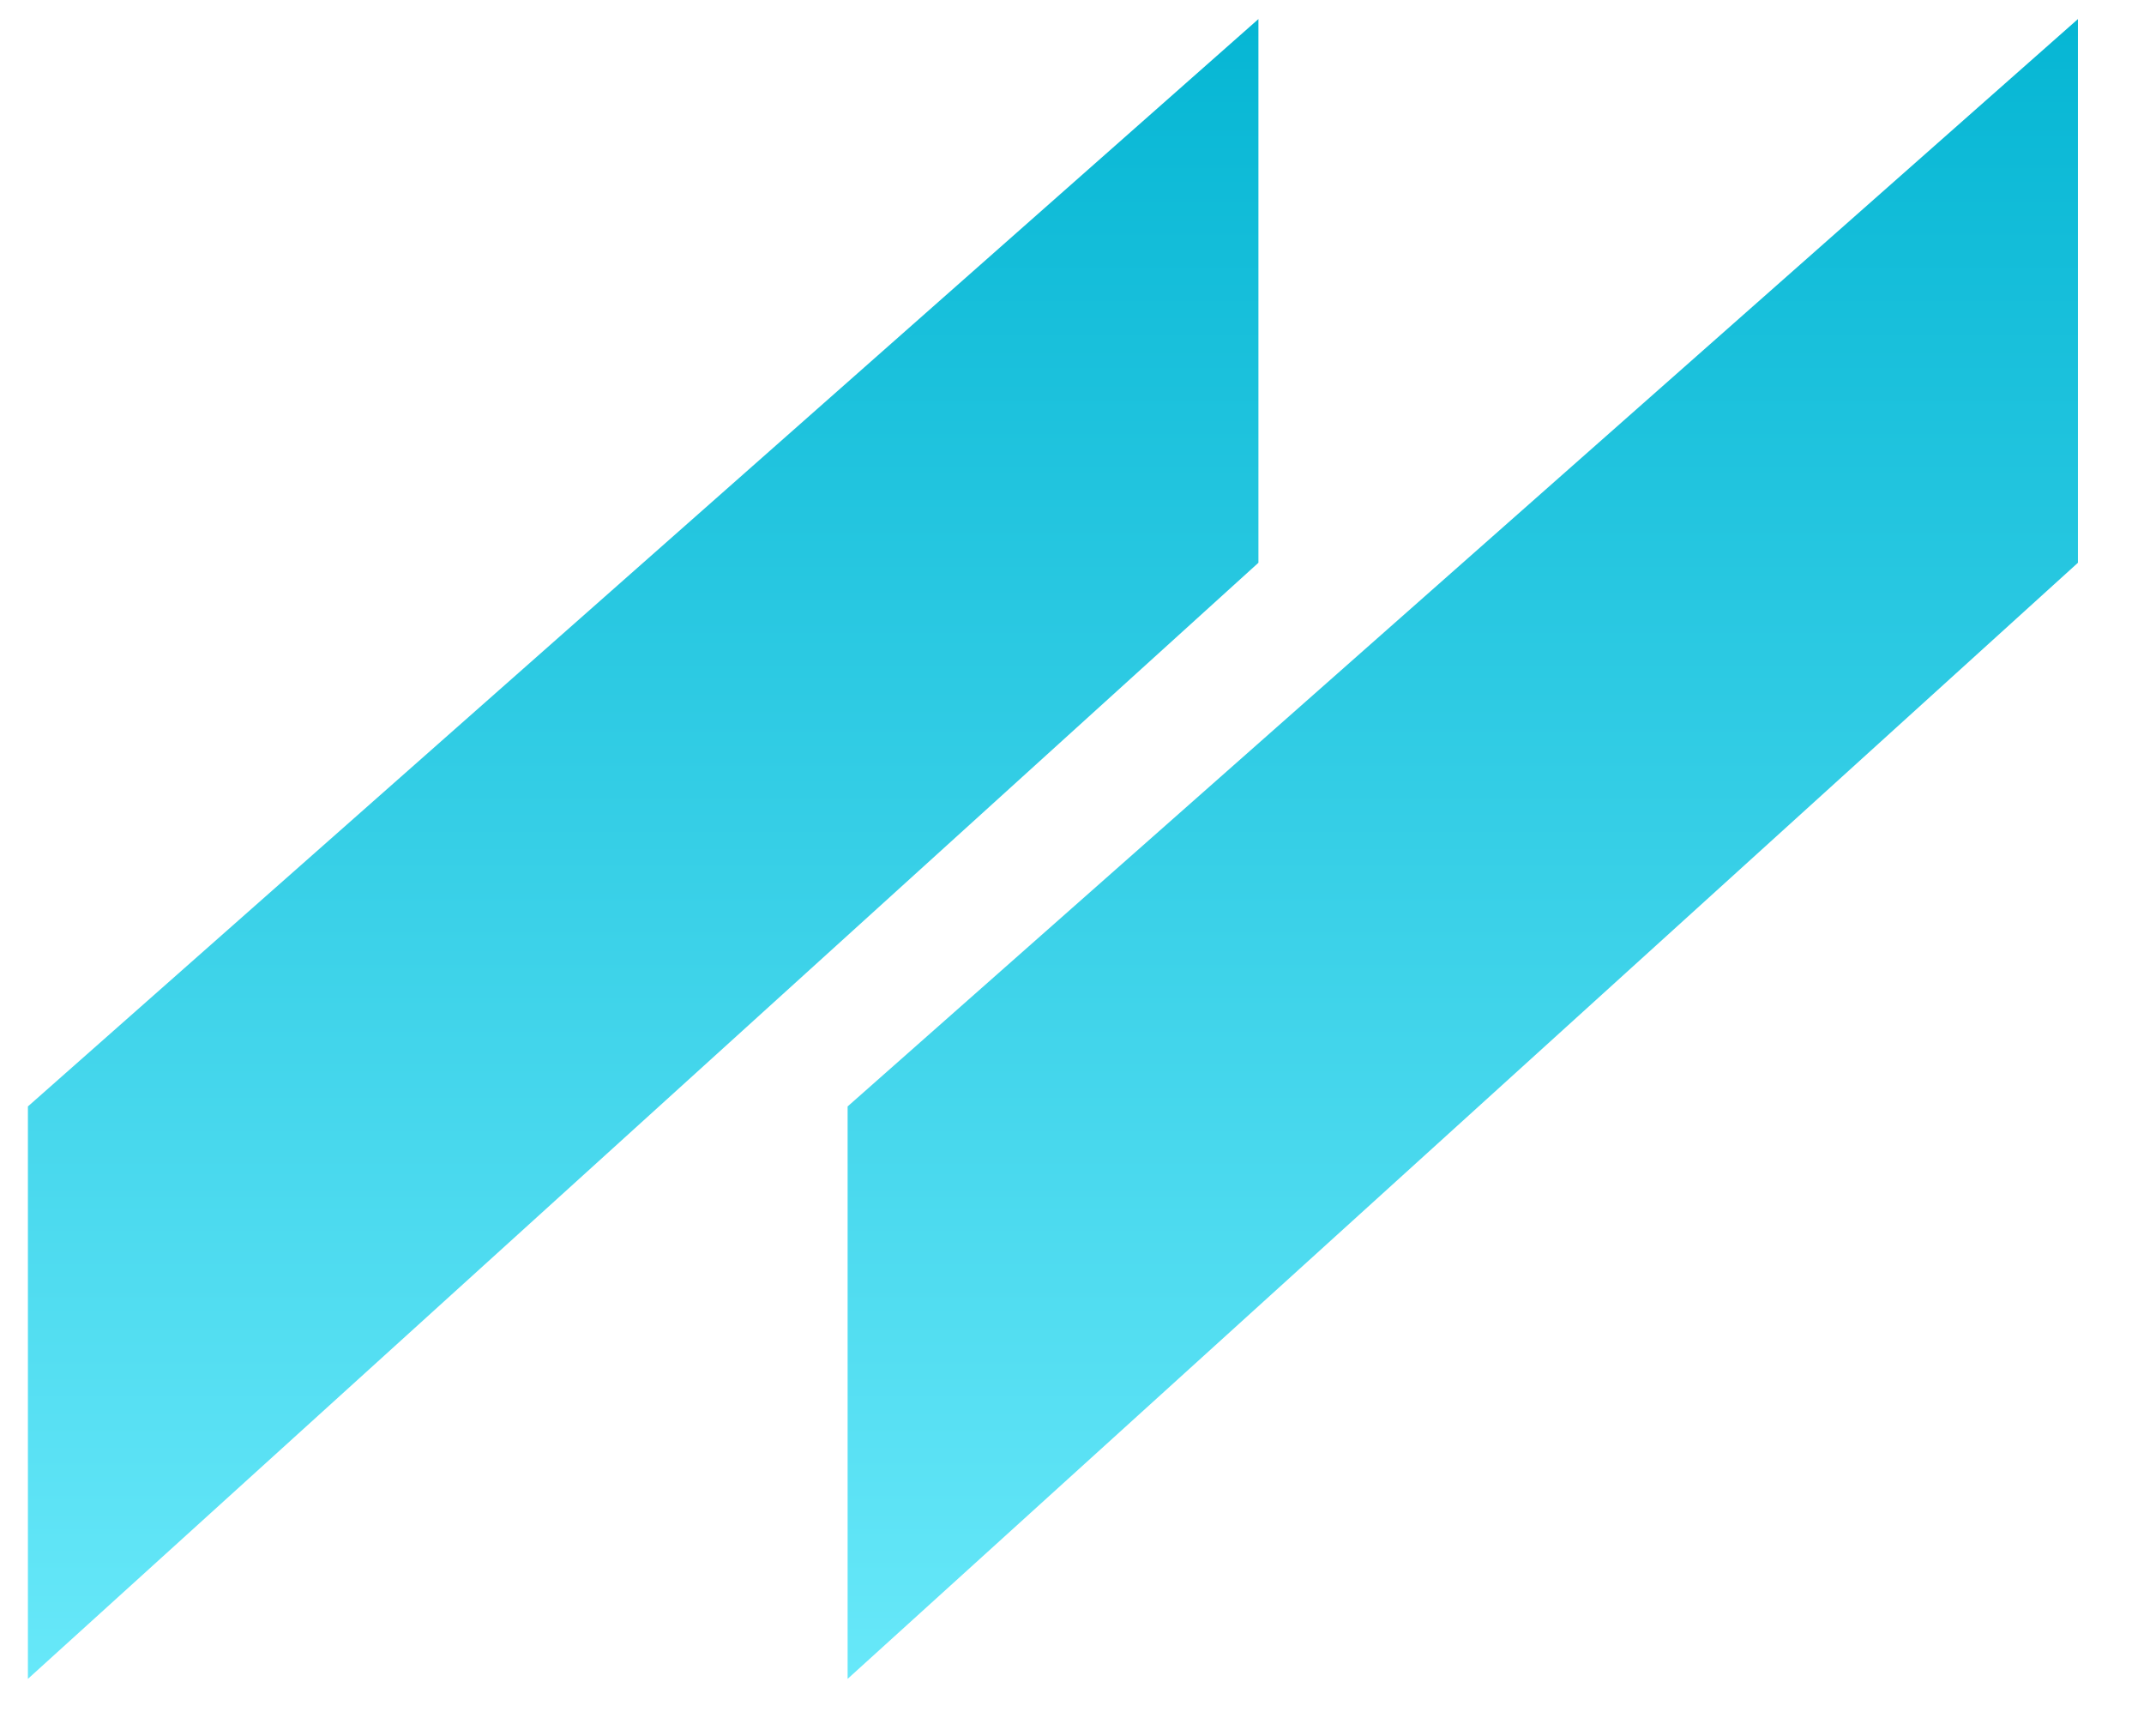
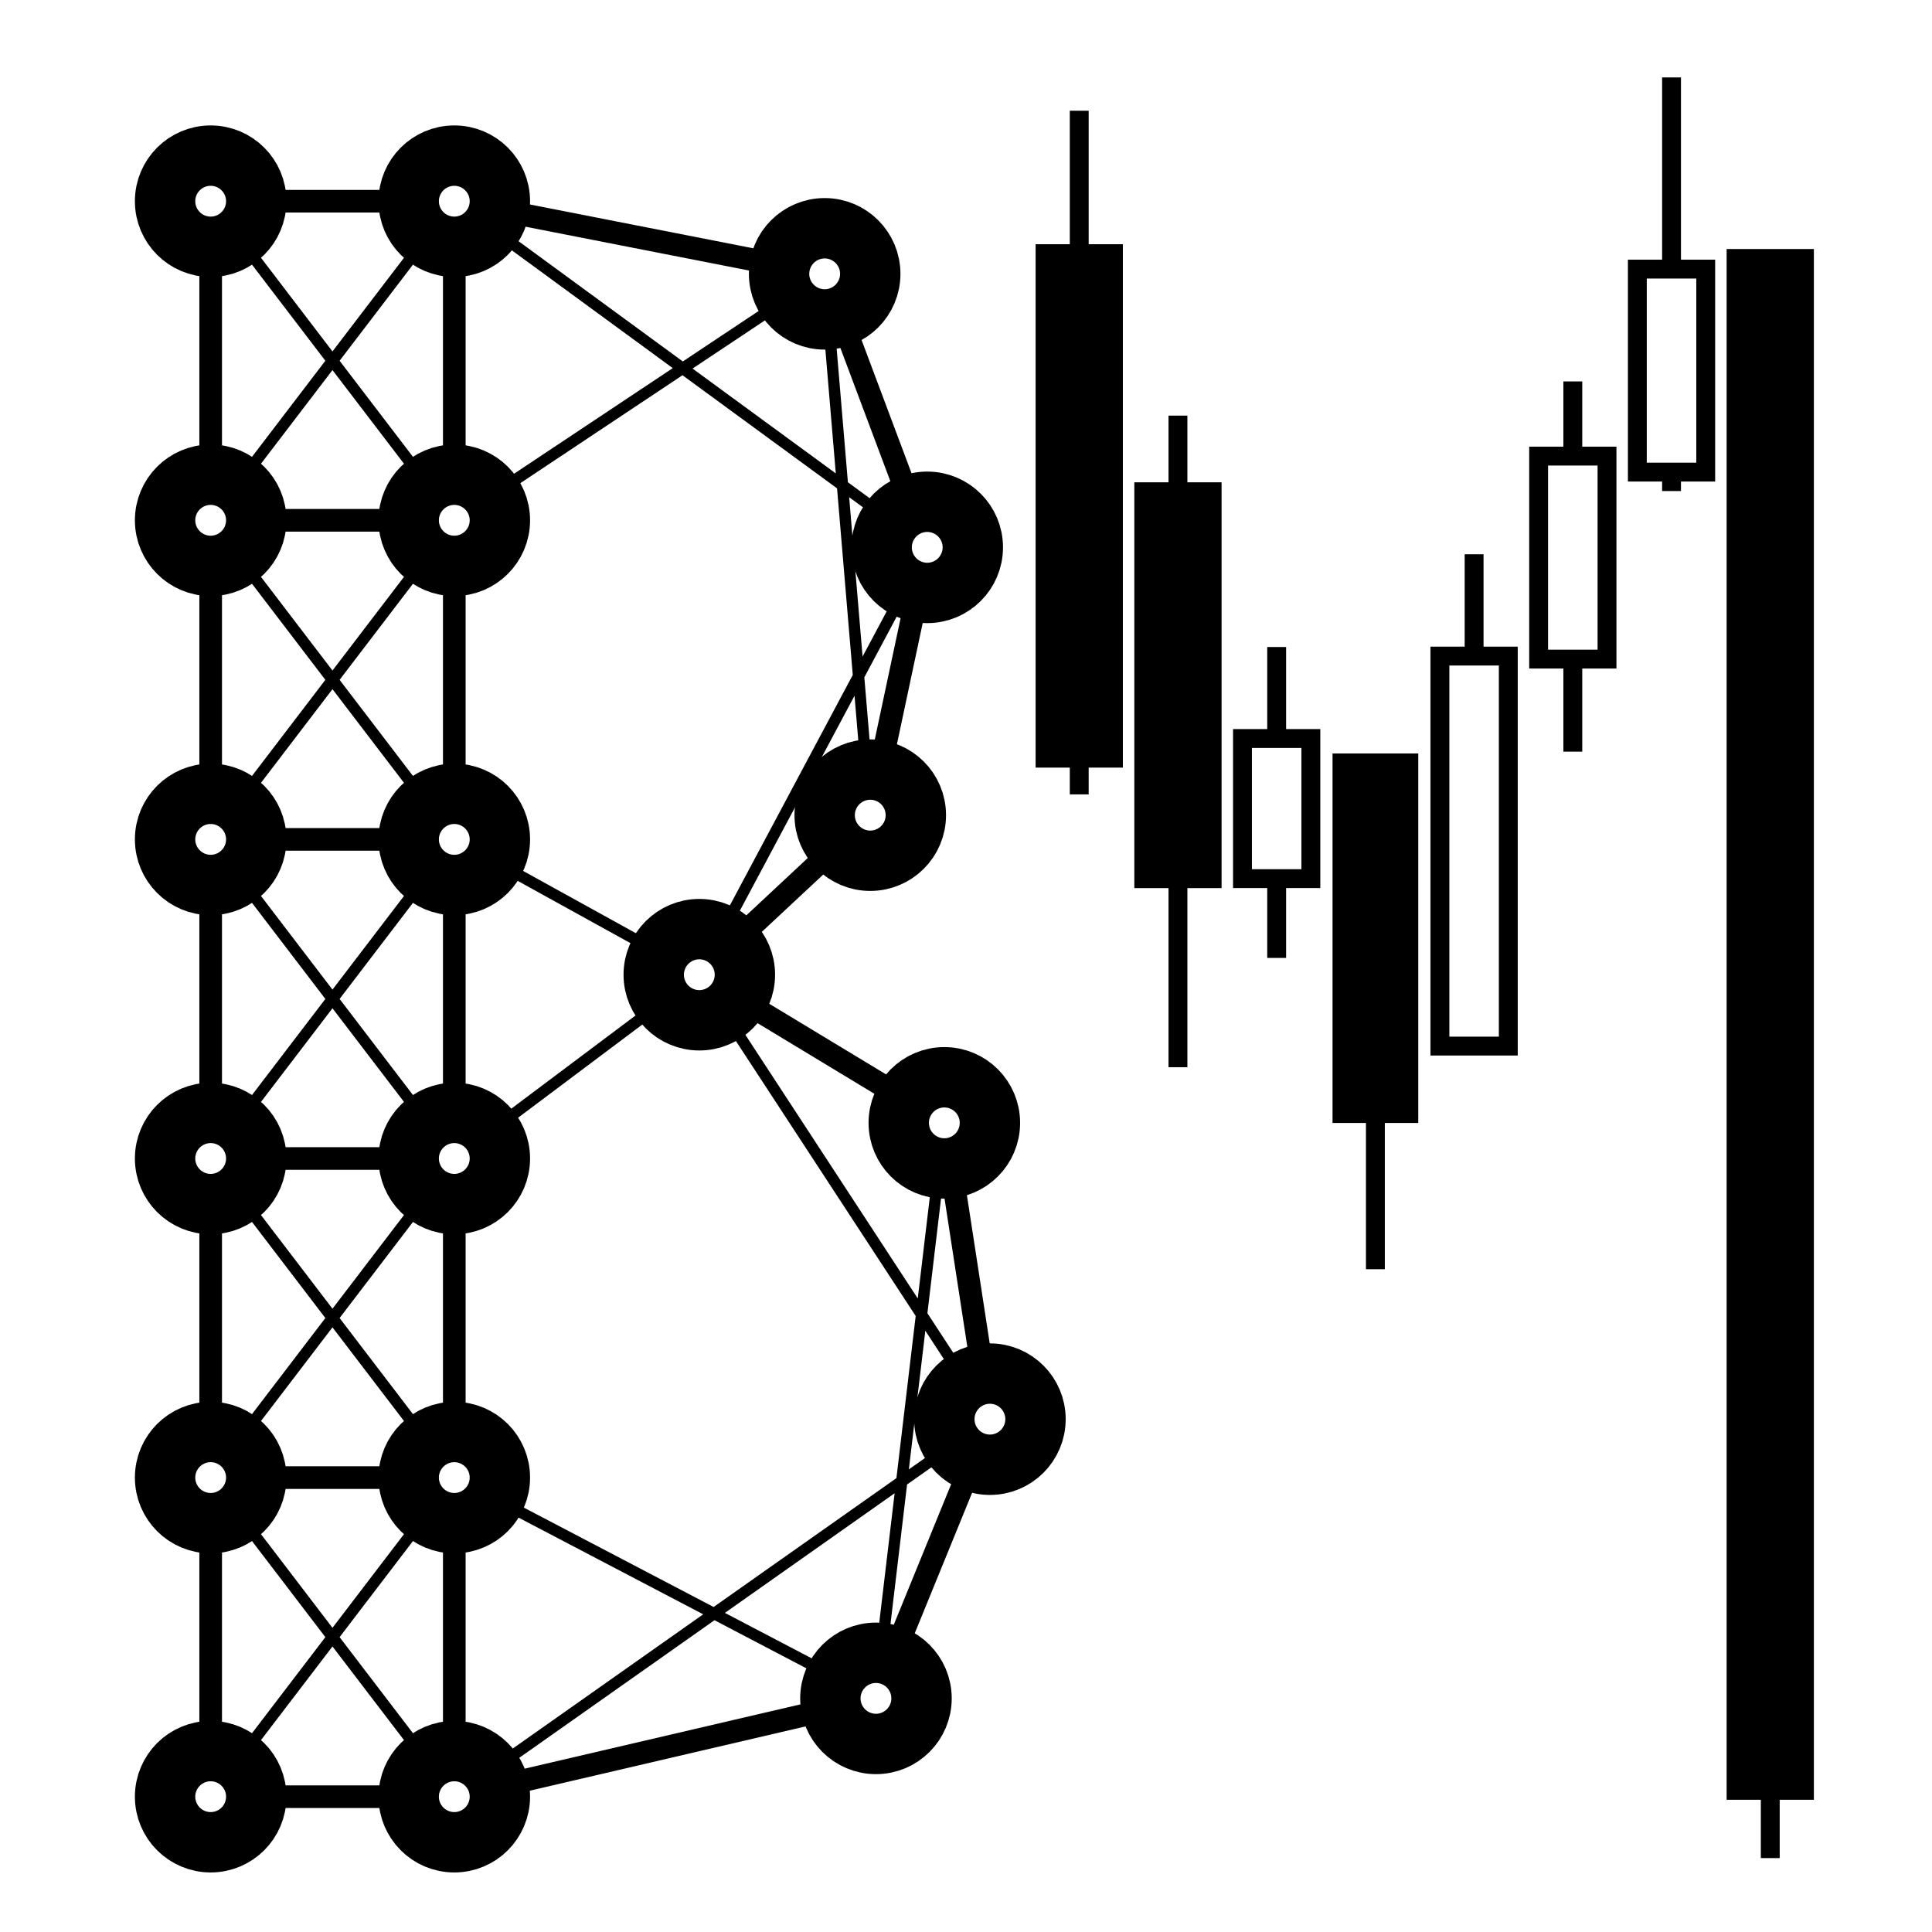
- <svg xmlns="http://www.w3.org/2000/svg" xmlns:xlink="http://www.w3.org/1999/xlink" version="1.1" preserveAspectRatio="xMidYMid meet" viewBox="344.564 330.278 111.737 91.218" width="53.87" height="43.61">
-   <defs>
-     <path d="M453.3 331.28L453.3 359.85L388.64 418.5L388.64 388.42L453.3 331.28Z" id="aFZf6T5ED" />
-     <linearGradient id="gradientb2ThqnP5Op" gradientUnits="userSpaceOnUse" x1="420.97" y1="331.28" x2="420.97" y2="418.5">
-       <stop style="stop-color: #06b6d4;stop-opacity: 1" offset="0%" />
-       <stop style="stop-color: #67e8f9;stop-opacity: 1" offset="100%" />
-     </linearGradient>
-     <path d="M410.23 331.28L410.23 359.85L345.56 418.5L345.56 388.42L410.23 331.28Z" id="a9fehgwfM" />
-     <linearGradient id="gradientk1wNV9Ostb" gradientUnits="userSpaceOnUse" x1="377.89" y1="331.28" x2="377.89" y2="418.5">
-       <stop style="stop-color: #06b6d4;stop-opacity: 1" offset="0%" />
-       <stop style="stop-color: #67e8f9;stop-opacity: 1" offset="100%" />
-     </linearGradient>
-   </defs>
-   <g>
-     <g>
-       <use xlink:href="#aFZf6T5ED" opacity="1" fill="url(#gradientb2ThqnP5Op)" />
+ <svg xmlns="http://www.w3.org/2000/svg" width="64" height="64" viewBox="0 0 1024 1024">
+   <path d="M0 0h1024v1024H0z" style="fill:none;fill-opacity:1;stroke-width:1.005" />
+   <g style="stroke-width:10;stroke-dasharray:none">
+     <g style="stroke-width:10;stroke-dasharray:none">
+       <path d="M938.47 939.352v31.796" style="fill-opacity:1;stroke:currentColor;stroke-width:10;stroke-dasharray:none;stroke-opacity:1" transform="translate(-.197 13.68)" />
+       <path d="M920.509 123.469h35.92v811.606h-35.92z" style="fill:currentColor;fill-opacity:1;stroke:currentColor;stroke-width:10.322;stroke-dasharray:none;stroke-opacity:1" transform="translate(-.197 13.68)" />
+       <path d="M938.47 119.856v3.479" style="fill-opacity:1;stroke:currentColor;stroke-width:10;stroke-dasharray:none;stroke-opacity:1" transform="translate(-.197 13.68)" />
    </g>
-     <g>
-       <use xlink:href="#a9fehgwfM" opacity="1" fill="url(#gradientk1wNV9Ostb)" />
+     <g style="stroke-width:10;stroke-dasharray:none">
+       <path d="M890.147 234.675v11.91" style="fill-opacity:1;stroke:currentColor;stroke-width:10;stroke-dasharray:none;stroke-opacity:1" transform="translate(-4.197 13.68)" />
+       <path d="M872.026 128.954h36.242v107.592h-36.242z" style="fill:none;fill-opacity:1;stroke:currentColor;stroke-width:10;stroke-dasharray:none;stroke-opacity:1" transform="translate(-4.197 13.68)" />
+       <path d="M890.147 27.356v101.917" style="fill-opacity:1;stroke:currentColor;stroke-width:10;stroke-dasharray:none;stroke-opacity:1" transform="translate(-4.197 13.68)" />
+     </g>
+     <g style="stroke-width:10;stroke-dasharray:none">
+       <path d="M841.825 337.657v47.051" style="fill-opacity:1;stroke:currentColor;stroke-width:10;stroke-dasharray:none;stroke-opacity:1" transform="translate(-8.197 13.68)" />
+       <path d="M823.704 228.064h36.242v107.592h-36.242z" style="fill:none;fill-opacity:1;stroke:currentColor;stroke-width:10;stroke-dasharray:none;stroke-opacity:1" transform="translate(-8.197 13.68)" />
+       <path d="M841.825 188.489v38.96" style="fill-opacity:1;stroke:currentColor;stroke-width:10;stroke-dasharray:none;stroke-opacity:1" transform="translate(-8.197 13.68)" />
+     </g>
+     <g style="stroke-width:10;stroke-dasharray:none">
+       <path d="M793.756 538.485v4.81" style="fill-opacity:1;stroke:currentColor;stroke-width:10;stroke-dasharray:none;stroke-opacity:1" transform="translate(-12.197 13.68)" />
+       <path d="M775.382 334.058h36.242v206.71h-36.242z" style="fill:none;fill-opacity:1;stroke:currentColor;stroke-width:10;stroke-dasharray:none;stroke-opacity:1" transform="translate(-12.197 13.68)" />
+       <path d="M793.503 280.094v54.365" style="fill-opacity:1;stroke:currentColor;stroke-width:10;stroke-dasharray:none;stroke-opacity:1" transform="translate(-12.197 13.68)" />
+     </g>
+     <g style="stroke-width:10;stroke-dasharray:none">
+       <path d="M745.181 564.721v84.31" style="fill-opacity:1;stroke:currentColor;stroke-width:10;stroke-dasharray:none;stroke-opacity:1" transform="translate(-16.197 23.68)" />
+       <path d="M727.466 380.667h35.43v185.85h-35.43z" style="fill:currentColor;fill-opacity:1;stroke:currentColor;stroke-width:10;stroke-dasharray:none;stroke-opacity:1" transform="translate(-16.197 23.68)" />
+       <path d="M745.181 376.156v2.854" style="fill-opacity:1;stroke:currentColor;stroke-width:10;stroke-dasharray:none;stroke-opacity:1" transform="translate(-16.197 23.68)" />
+     </g>
+     <g style="stroke-width:10;stroke-dasharray:none">
+       <path d="M696.859 453.136v40.905" style="fill-opacity:1;stroke:currentColor;stroke-width:10;stroke-dasharray:none;stroke-opacity:1" transform="translate(-20.197 13.68)" />
+       <path d="M678.738 377.747h36.242v74.27h-36.242z" style="fill:none;fill-opacity:1;stroke:currentColor;stroke-width:10;stroke-dasharray:none;stroke-opacity:1" transform="translate(-20.197 13.68)" />
+       <path d="M696.859 329.25v45.456" style="fill-opacity:1;stroke:currentColor;stroke-width:10;stroke-dasharray:none;stroke-opacity:1" transform="translate(-20.197 13.68)" />
+     </g>
+     <g style="stroke-width:10;stroke-dasharray:none">
+       <path d="M648.537 452.86v99.101" style="fill-opacity:1;stroke:currentColor;stroke-width:10;stroke-dasharray:none;stroke-opacity:1" transform="translate(-24.197 13.68)" />
+       <path d="M630.416 246.951h36.242V452.04h-36.242z" style="fill:currentColor;fill-opacity:1;stroke:currentColor;stroke-width:10;stroke-dasharray:none;stroke-opacity:1" transform="translate(-24.197 13.68)" />
+       <path d="M648.537 206.604v38.424" style="fill-opacity:1;stroke:currentColor;stroke-width:10;stroke-dasharray:none;stroke-opacity:1" transform="translate(-24.197 13.68)" />
+     </g>
+     <g style="stroke-width:10;stroke-dasharray:none">
+       <path d="M582.094 120.764h36.242v267.407h-36.242z" style="fill:currentColor;fill-opacity:1;stroke:currentColor;stroke-width:10;stroke-dasharray:none;stroke-opacity:1" transform="translate(-28.197 13.68)" />
+       <path d="M600.215 388.422v18.94M600.215 45.01v73.163" style="fill-opacity:1;stroke:currentColor;stroke-width:10;stroke-dasharray:none;stroke-opacity:1" transform="translate(-28.197 13.68)" />
+     </g>
+   </g>
+   <g style="stroke:currentColor;stroke-opacity:1">
+     <g style="fill:none;fill-opacity:1;stroke:currentColor;stroke-width:32;stroke-dasharray:none;stroke-opacity:1" transform="translate(-30.197 13.68)">
+       <circle cx="141.854" cy="92.962" r="24.161" style="fill:none;fill-opacity:1;stroke:currentColor;stroke-width:32;stroke-dasharray:none;stroke-opacity:1" />
+       <circle cx="270.981" cy="92.962" r="24.161" style="fill:none;fill-opacity:1;stroke:currentColor;stroke-width:32;stroke-dasharray:none;stroke-opacity:1" />
+       <circle cx="467.289" cy="131.461" r="24.161" style="fill:none;fill-opacity:1;stroke:currentColor;stroke-width:32;stroke-dasharray:none;stroke-opacity:1" />
+       <circle cx="141.854" cy="262.089" r="24.161" style="fill:none;fill-opacity:1;stroke:currentColor;stroke-width:32;stroke-dasharray:none;stroke-opacity:1" />
+       <circle cx="270.981" cy="262.089" r="24.161" style="fill:none;fill-opacity:1;stroke:currentColor;stroke-width:32;stroke-dasharray:none;stroke-opacity:1" />
+       <circle cx="521.651" cy="276.427" r="24.161" style="fill:none;fill-opacity:1;stroke:currentColor;stroke-width:32;stroke-dasharray:none;stroke-opacity:1" />
+       <circle cx="491.45" cy="418.373" r="24.161" style="fill:none;fill-opacity:1;stroke:currentColor;stroke-width:32;stroke-dasharray:none;stroke-opacity:1" />
+       <circle cx="141.854" cy="431.216" r="24.161" style="fill:none;fill-opacity:1;stroke:currentColor;stroke-width:32;stroke-dasharray:none;stroke-opacity:1" />
+       <circle cx="270.981" cy="431.216" r="24.161" style="fill:none;fill-opacity:1;stroke:currentColor;stroke-width:32;stroke-dasharray:none;stroke-opacity:1" />
+       <circle cx="400.846" cy="502.936" r="24.161" style="fill:none;fill-opacity:1;stroke:currentColor;stroke-width:32;stroke-dasharray:none;stroke-opacity:1" />
+       <circle cx="141.854" cy="600.343" r="24.161" style="fill:none;fill-opacity:1;stroke:currentColor;stroke-width:32;stroke-dasharray:none;stroke-opacity:1" />
+       <circle cx="530.712" cy="581.46" r="24.161" style="fill:none;fill-opacity:1;stroke:currentColor;stroke-width:32;stroke-dasharray:none;stroke-opacity:1" />
+       <circle cx="270.981" cy="600.343" r="24.161" style="fill:none;fill-opacity:1;stroke:currentColor;stroke-width:32;stroke-dasharray:none;stroke-opacity:1" />
+       <circle cx="554.873" cy="738.506" r="24.161" style="fill:none;fill-opacity:1;stroke:currentColor;stroke-width:32;stroke-dasharray:none;stroke-opacity:1" />
+       <circle cx="141.854" cy="769.471" r="24.161" style="fill:none;fill-opacity:1;stroke:currentColor;stroke-width:32;stroke-dasharray:none;stroke-opacity:1" />
+       <circle cx="270.981" cy="769.471" r="24.161" style="fill:none;fill-opacity:1;stroke:currentColor;stroke-width:32;stroke-dasharray:none;stroke-opacity:1" />
+       <circle cx="494.47" cy="886.493" r="24.161" style="fill:none;fill-opacity:1;stroke:currentColor;stroke-width:32;stroke-dasharray:none;stroke-opacity:1" />
+       <circle cx="141.854" cy="938.598" r="24.161" style="fill:none;fill-opacity:1;stroke:currentColor;stroke-width:32;stroke-dasharray:none;stroke-opacity:1" />
+       <circle cx="270.981" cy="938.598" r="24.161" style="fill:none;fill-opacity:1;stroke:currentColor;stroke-width:32;stroke-dasharray:none;stroke-opacity:1" />
+     </g>
+     <g style="stroke:currentColor;stroke-width:3.973;stroke-dasharray:none;stroke-opacity:1">
+       <path d="M315.245 291.253H342M357.85 292.792l49.3 9.668M417.809 311.49l12.382 33.02M431.335 359.825l-6.67 31.35M417.152 404.458l-18.304 17.084M399.846 431.14l29.308 17.72M437.216 460.907l5.568 36.186M440.977 512.407l-13.954 34.186M416.21 555.816l-58.42 13.62M342 571.253h-26.755M307.245 563.253v-40M307.245 507.253v-40M307.245 451.253v-40M307.245 395.253v-40M307.245 339.253v-40M350 299.253v40M350 355.253v40M350 411.253v40M350 467.253v40M350 523.253v40M315.245 347.253H342M315.245 403.253H342M315.245 459.253H342M315.245 515.253H342" style="fill-rule:evenodd;stroke:currentColor;stroke-width:3.973;stroke-dasharray:none;stroke-opacity:1" transform="matrix(3.02013 0 0 3.02013 -816.261 -772.979)" />
+     </g>
+     <g style="stroke:currentColor;stroke-width:6;stroke-dasharray:none;stroke-opacity:1">
+       <path d="m156.516 242.886 99.803-130.72M256.32 281.293l-99.804 130.72M156.516 281.293l99.803 130.72M156.516 581.14l99.803-130.72M156.516 450.42l99.803 130.72M156.516 750.267l99.803-130.72M156.516 619.547l99.803 130.72M256.32 788.674l-99.804 130.72M156.516 788.674l99.803 130.72M290.73 924.679l244.394-172.253M497.32 862.5l30.541-257.048M292.385 780.678l180.681 94.607M541.65 718.285 414.069 523.158M412.216 481.618l98.066-183.873M489.423 394.297l-20.106-238.76M502.155 262.157 290.477 107.231M447.175 144.845l-156.08 103.86M290.309 585.846l91.21-68.413M379.696 491.256l-87.565-48.36M156.516 112.166l99.803 130.72" style="fill-rule:evenodd;stroke:currentColor;stroke-width:6;stroke-dasharray:none;stroke-opacity:1" transform="translate(-30.197 13.68)" />
    </g>
  </g>
</svg>
